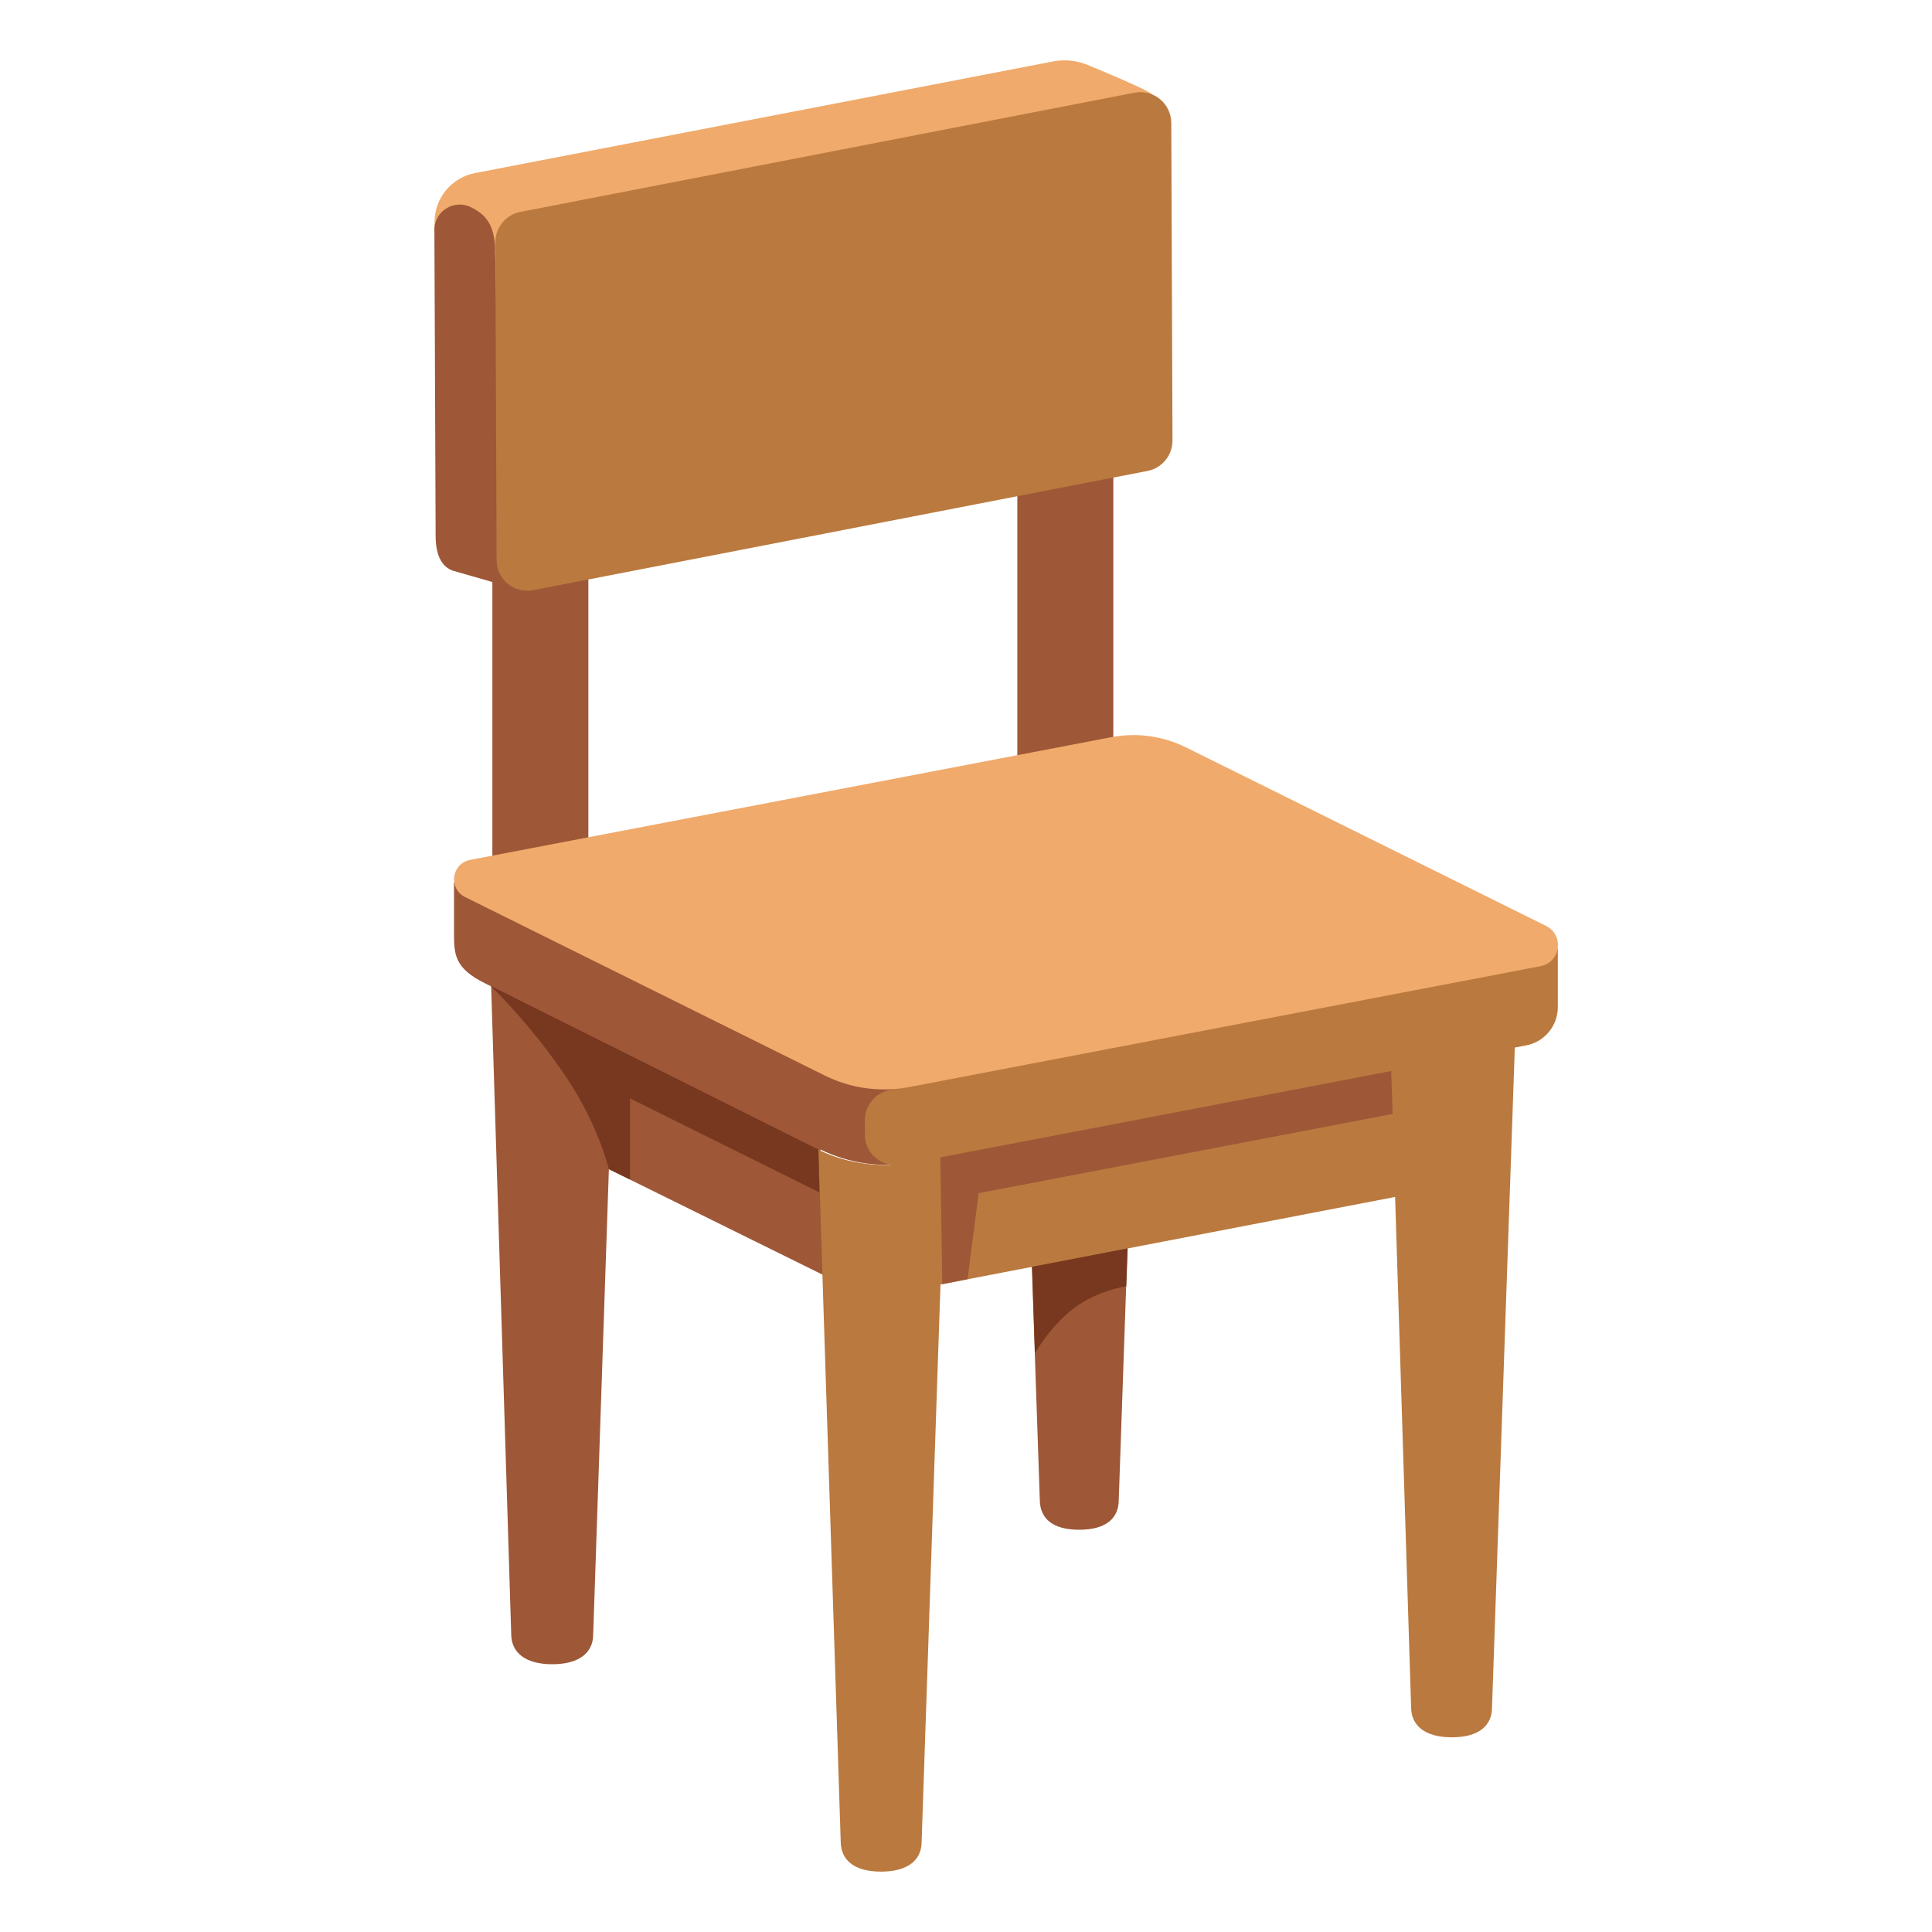
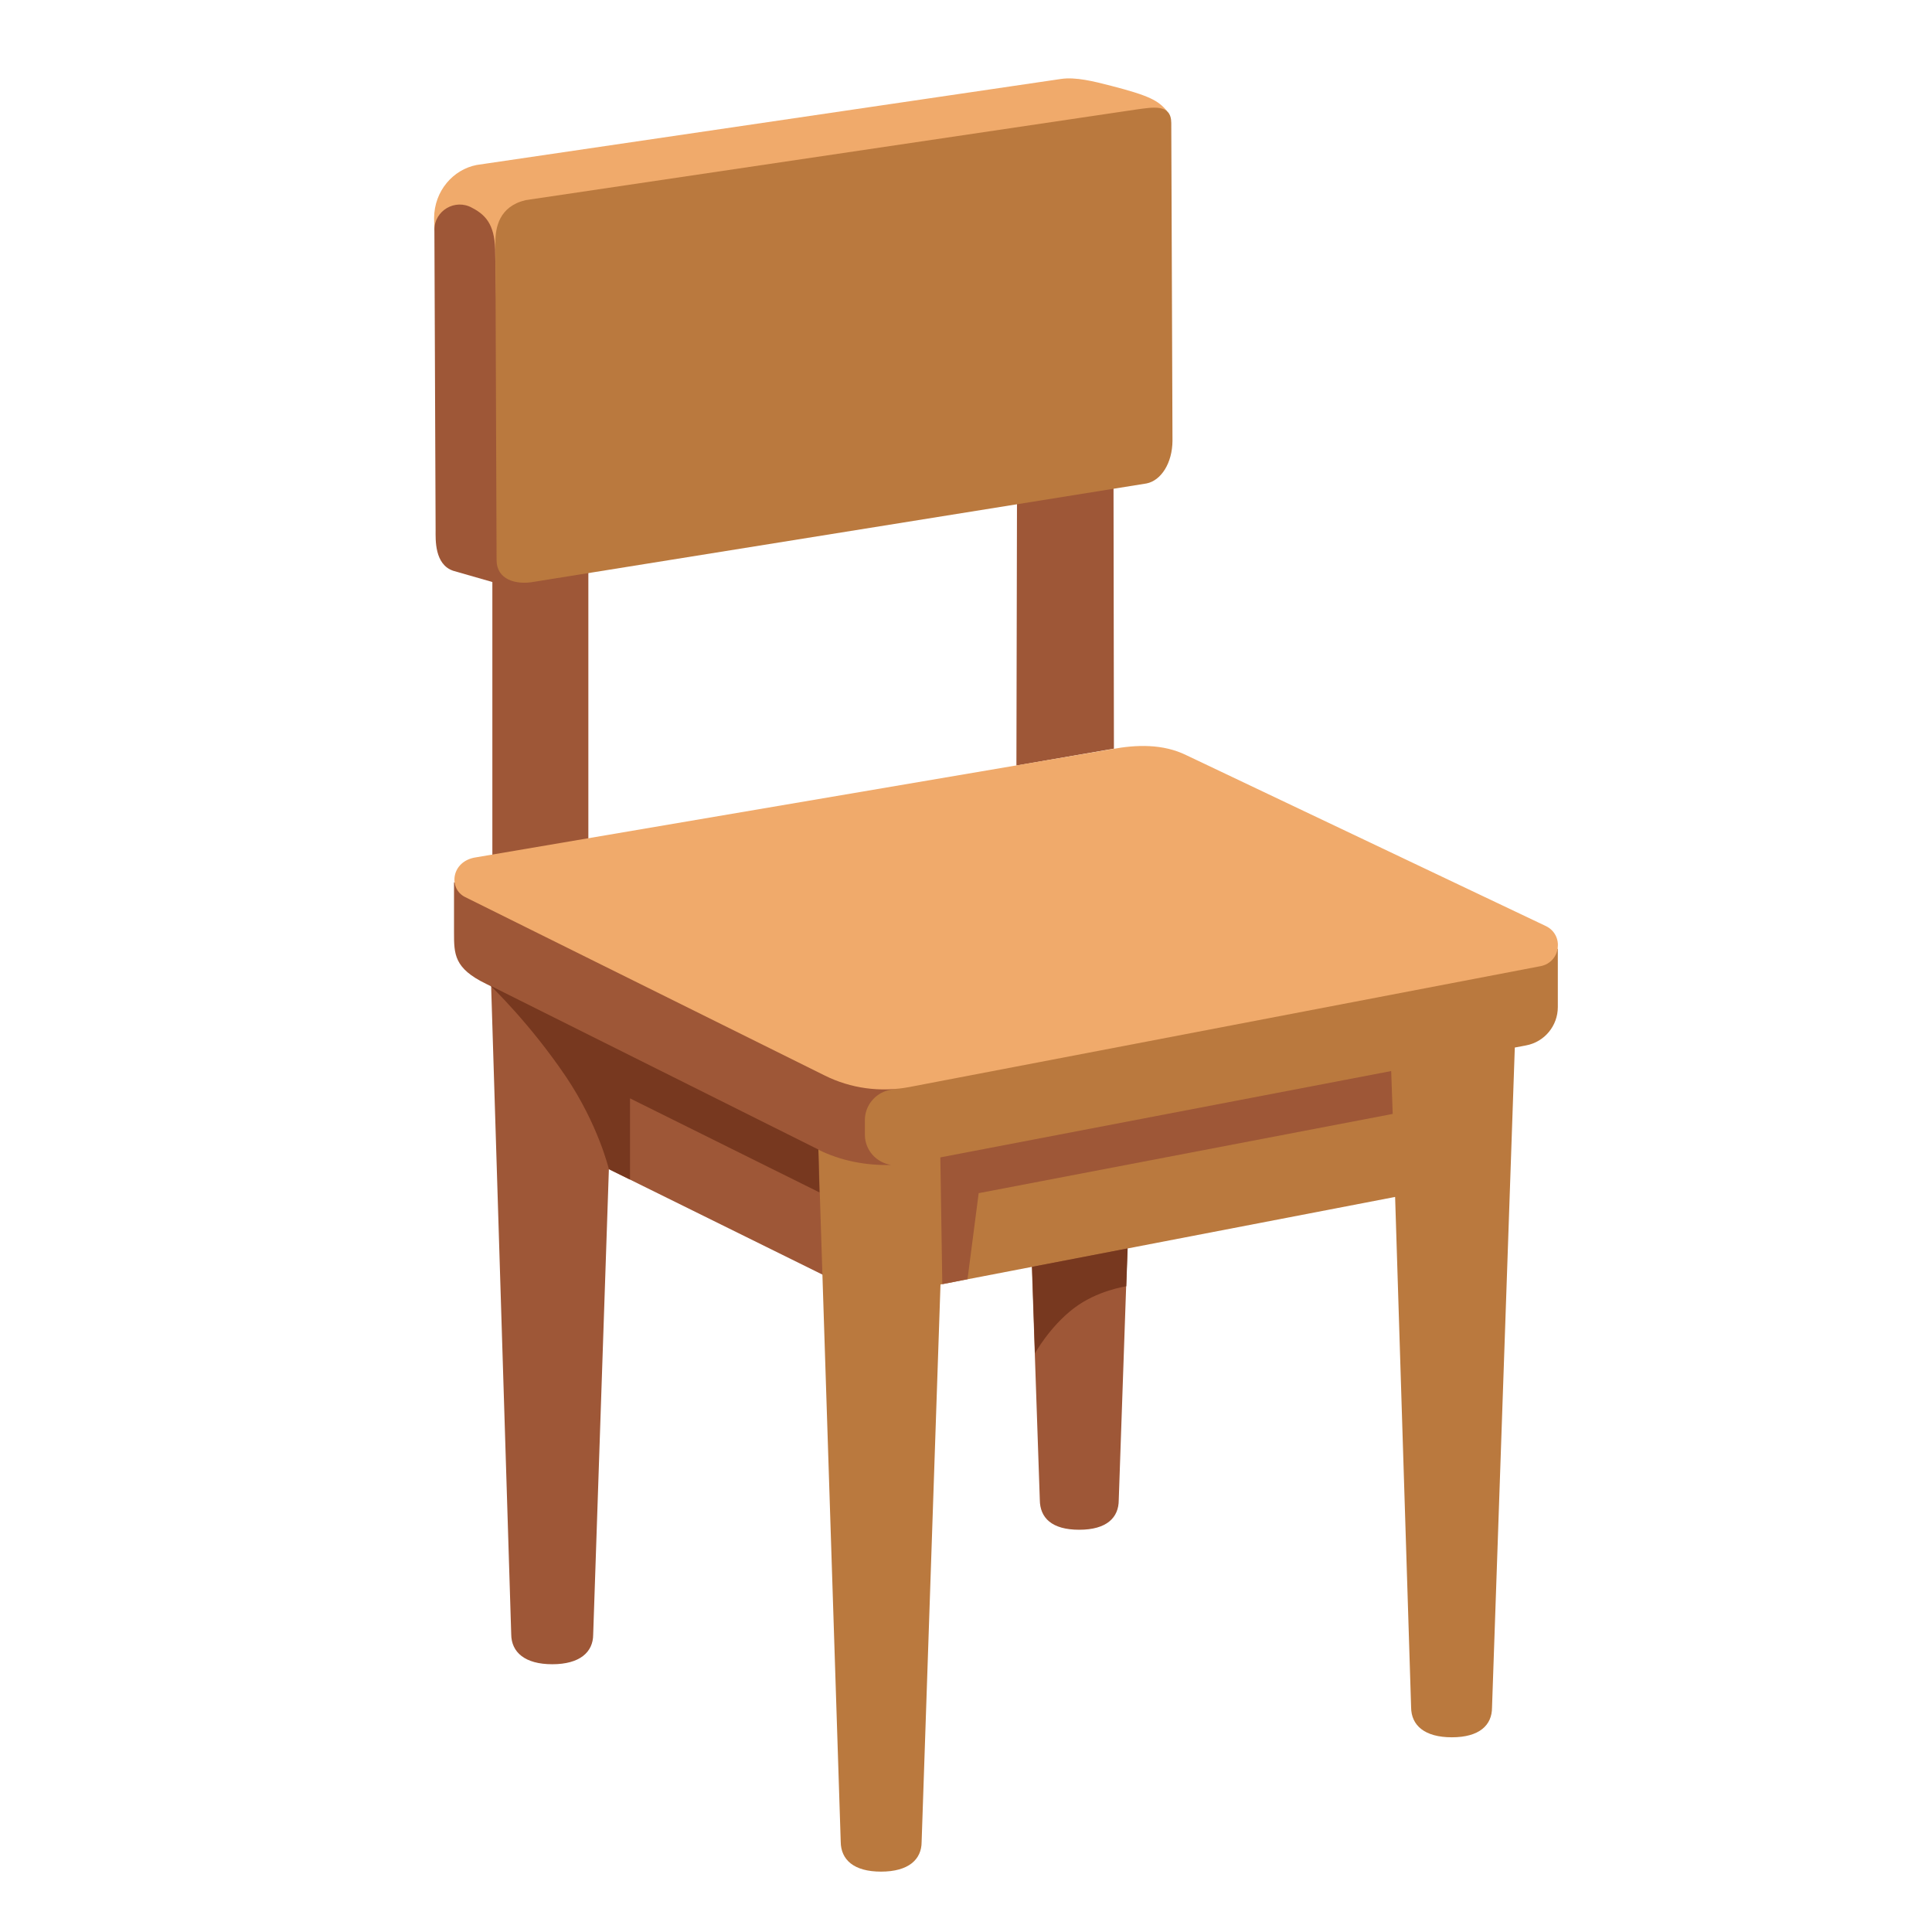
<svg xmlns="http://www.w3.org/2000/svg" version="1.1" id="Layer_3" x="0px" y="0px" viewBox="0 0 128 128" style="enable-background:new 0 0 128 128;" xml:space="preserve">
  <g>
    <path style="fill:#9E5737;" d="M68.35,83.58l0.54,15.79c0.01,1.19,0.79,1.98,2.61,1.98c1.82,0,2.62-0.8,2.62-1.97l0.59-17.03   L68.35,83.58z" />
-     <polygon style="fill:#9E5737;" points="73.76,23.16 67.4,23.16 67.4,50.52 73.76,49.34  " />
-     <path style="fill:#F0AA6B;" d="M69.77,4.07l-38.31,7.4c-1.55,0.3-2.67,1.66-2.67,3.24l0,0.52l4.03,1.28c0,0,0.36-1.92,1.25-2.09   s42.28-8.16,42.28-8.16c-0.41-0.37-4.13-1.89-4.13-1.89C71.45,4.02,70.59,3.91,69.77,4.07z" />
+     <polygon style="fill:#9E5737;" points="73.76,23.16 67.4,23.16 67.34,50.72 73.8,49.6  " />
+     <path style="fill:#F0AA6B;" d="M70.3,5.23c-0.96,0.14-38.72,5.7-38.72,5.7c-1.55,0.3-2.81,1.71-2.82,3.52l0.02,0.78l4.19,4.94   c0,0,11.95,9.65,12.84,9.48S77.32,7.36,77.32,7.36c-0.58-0.7-1.17-1.02-3.69-1.67C72.44,5.38,71.26,5.09,70.3,5.23z" />
    <path style="fill:#9E5737;" d="M33.24,37.41l-0.43-20.57c0.01-1.79-0.5-2.54-1.53-3.07c-1.12-0.63-2.51,0.18-2.5,1.47l0.08,19.89   c0,0.61-0.08,2.28,1.18,2.69l2.58,0.74v18.55l6.36-1.24V37.41H33.24z" />
-     <path style="fill:#9E5737;" d="M60.03,77.09v-6.05c-2.42,0.3-3.58-0.08-3.58-0.08L30.08,58.45v3.32c0,1.45,0,2.38,2.12,3.41   l0.34,0.17l1.33,42.93c0.01,1.19,0.91,1.98,2.72,1.98c1.82,0,2.71-0.8,2.71-1.97l1.04-30.83l14.4,7.11l-0.38-8.41   C56.12,77.02,58.09,77.34,60.03,77.09z" />
+     <path style="fill:#9E5737;" d="M60.03,77.09v-6.05c-2.42,0.3-3.58-0.08-3.58-0.08L30.08,58.45v3.32c0,1.45,0,2.38,2.12,3.41   l0.34,0.17l1.33,42.93c0.01,1.19,0.91,1.98,2.72,1.98c1.82,0,2.71-0.8,2.71-1.97l1.04-30.83l14.4,7.11l-0.36-7.74   C56.14,77.69,58.09,77.34,60.03,77.09z" />
    <path style="fill:#BA793E;" d="M100.83,64.13l-41.93,8.09c-0.93,0.21-1.6,1.04-1.6,1.99v0.96c0,1.04,0.77,1.86,1.74,2.01   c-1.64,0.05-3.34-0.27-4.82-1.01l1.48,45.85c0.01,1.19,0.86,1.98,2.67,1.98c1.82,0,2.69-0.8,2.69-1.97l1.25-36.93l30.12-5.8   l1.06,33.82c0.01,1.19,0.89,1.98,2.7,1.98c1.82,0,2.66-0.8,2.66-1.97l1.51-43.73c0,0,0.01,0,0.01,0l0.74-0.14   c1.22-0.23,2.1-1.3,2.1-2.54v-3.87L100.83,64.13z" />
-     <path style="fill:#F0AA6B;" d="M102.07,64.01l-41.83,8.01c-1.9,0.36-3.87,0.1-5.61-0.77L30.81,59.43c-1.12-0.56-0.9-2.22,0.34-2.46   l42.48-8.13c1.67-0.32,3.41-0.08,4.93,0.67l23.88,11.84C103.64,61.96,103.4,63.75,102.07,64.01z" />
-     <path style="fill:#BA793E;" d="M75.17,6.14l-40.7,7.9c-0.96,0.19-1.65,1.03-1.65,2.01l0.08,21.06c0,1.28,1.17,2.24,2.43,1.99   l40.7-7.9c0.96-0.19,1.65-1.03,1.65-2.01L77.6,8.14C77.59,6.86,76.43,5.9,75.17,6.14z" />
+     <path style="fill:#F0AA6B;" d="M102.07,64.01l-41.83,8.01c-1.9,0.36-3.87,0.1-5.61-0.77L30.81,59.43   c-1.12-0.56-0.92-2.39,0.73-2.63l42.09-7.16c1.67-0.32,3.43-0.36,4.96,0.39l23.84,11.33C103.64,61.96,103.4,63.75,102.07,64.01z" />
+     <path style="fill:#BA793E;" d="M75.18,7.27l-40.36,5.99c-1.75,0.42-2,1.81-2,2.79l0.08,21.06c0,1.28,1.26,1.67,2.52,1.43   l40.54-6.51c0.96-0.19,1.71-1.34,1.72-2.83L77.6,8.14C77.59,6.86,76.4,7.1,75.18,7.27z" />
    <polygon style="fill:#9E5737;" points="62.3,76.68 92.17,70.96 92.27,73.8 64.84,79.05 64.1,84.75 62.43,85.08  " />
    <path style="fill:#77381F;" d="M54.22,76.16L32.5,65.31c0,0,2.59,2.46,5,6.03c2.14,3.18,2.84,6.12,2.84,6.12l1.4,0.69v-5.38   L54.29,79L54.22,76.16z" />
    <path style="fill:#77381F;" d="M68.38,83.93l0.19,5.73c0,0,0.97-1.76,2.57-2.98c1.55-1.19,3.48-1.46,3.48-1.46l0.09-2.51   L68.38,83.93z" />
  </g>
</svg>
